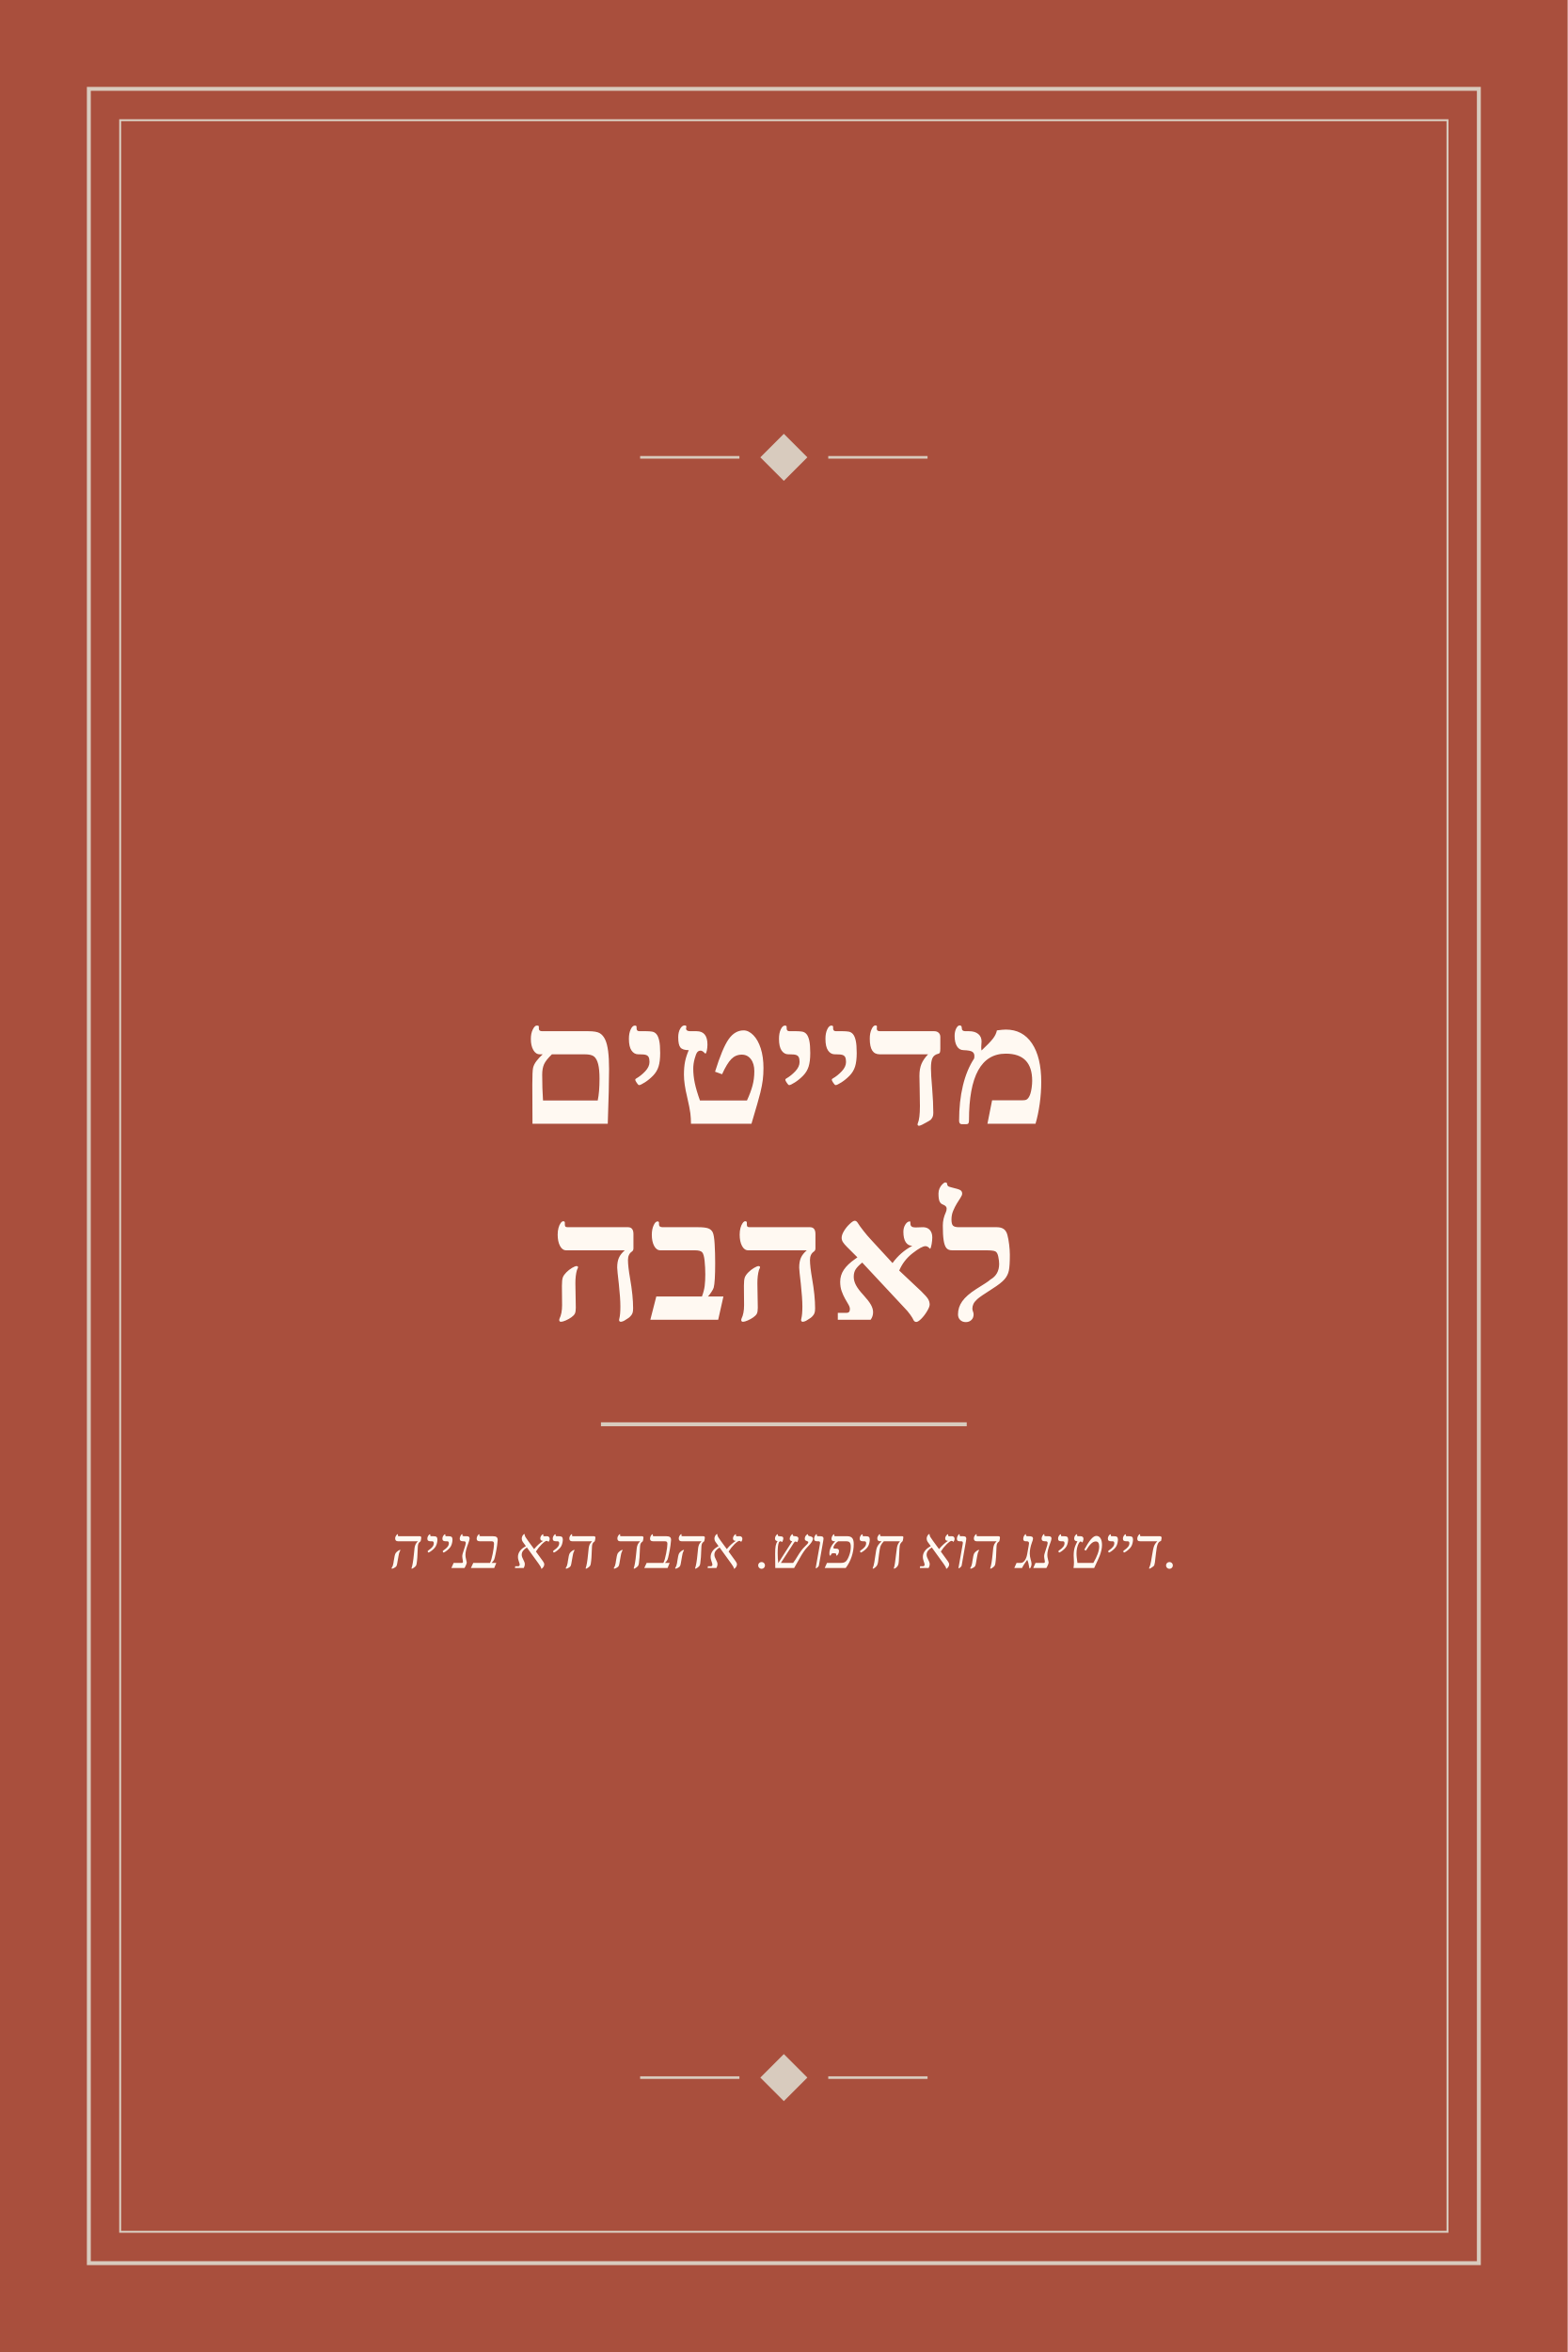
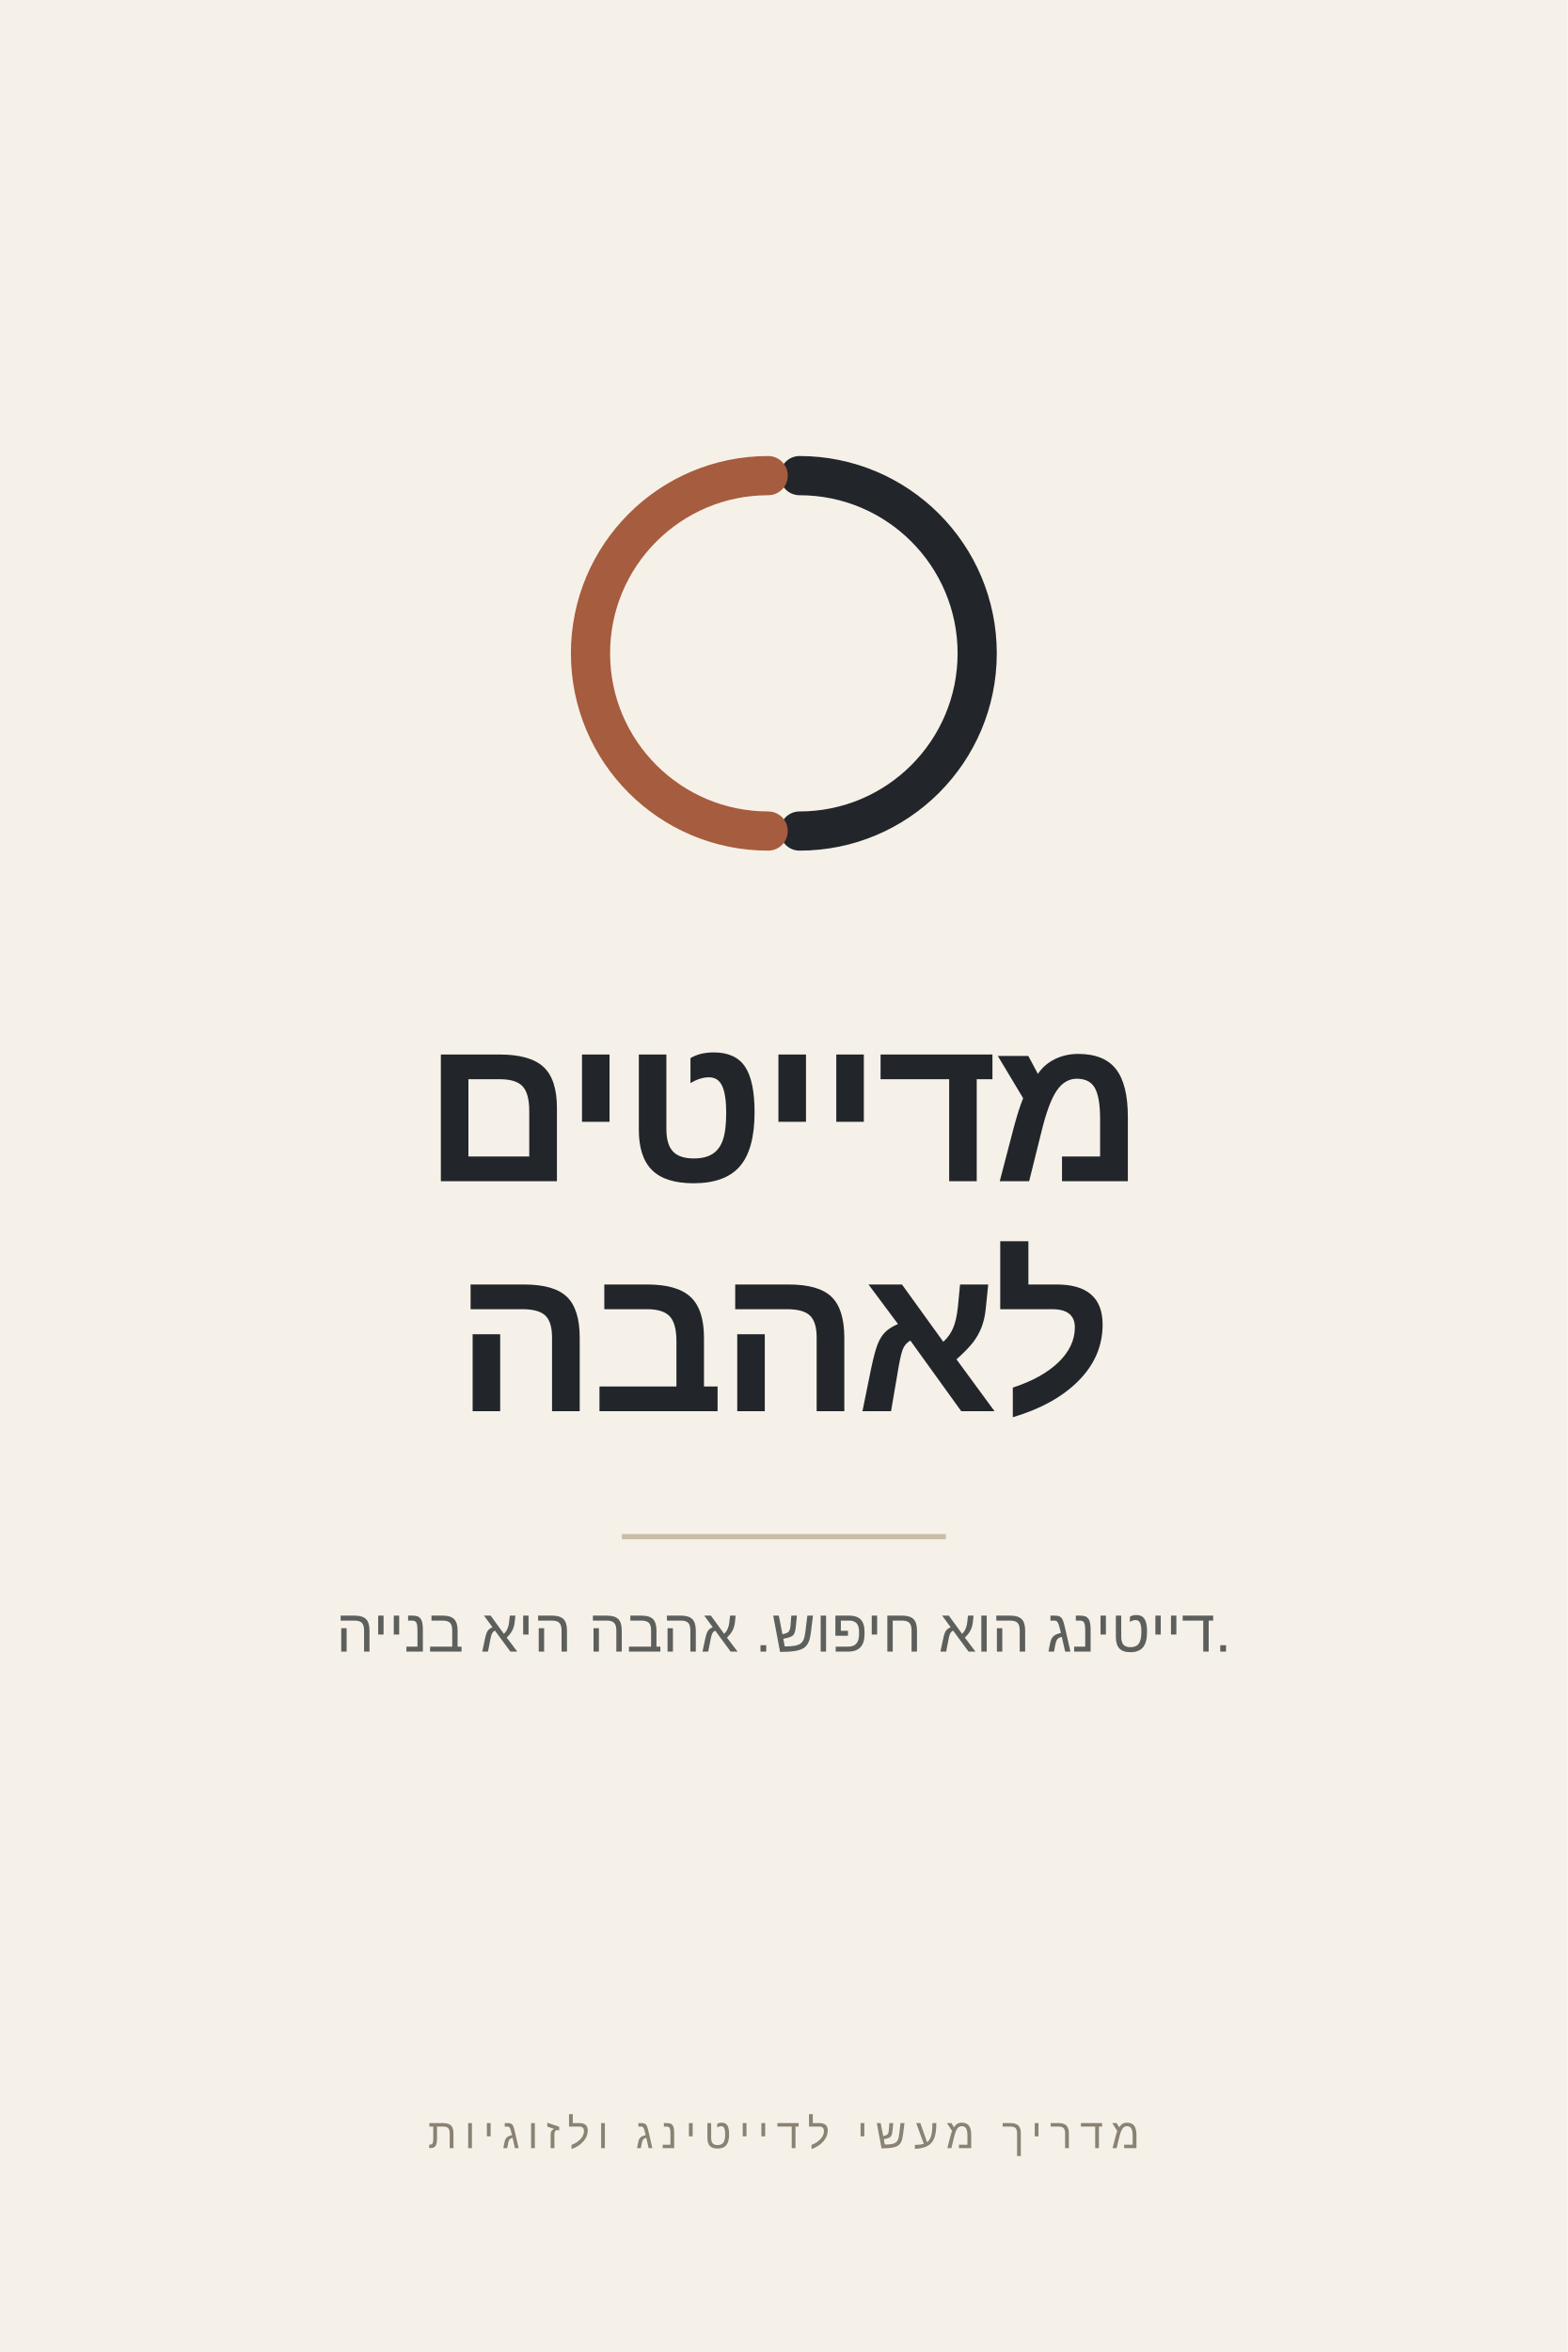
- <svg xmlns="http://www.w3.org/2000/svg" width="600" height="900" viewBox="0 0 600 900" role="img" aria-label="כריכת הספר מדייטים לאהבה">
-   <rect width="600" height="900" fill="#a94f3d" />
-   <rect x="34" y="34" width="532" height="832" fill="none" stroke="#d8cbbe" stroke-width="1.5" />
-   <rect x="46" y="46" width="508" height="808" fill="none" stroke="#d8cbbe" stroke-width="0.75" />
-   <line x1="245" y1="175" x2="283" y2="175" stroke="#d8cbbe" stroke-width="1" />
-   <polygon points="300,166 309,175 300,184 291,175" fill="#d8cbbe" />
-   <line x1="317" y1="175" x2="355" y2="175" stroke="#d8cbbe" stroke-width="1" />
-   <text x="300" y="430" text-anchor="middle" fill="#fff9f2" font-family="Georgia, 'Times New Roman', serif" font-size="64" font-weight="600" letter-spacing="1">מדייטים</text>
-   <text x="300" y="505" text-anchor="middle" fill="#fff9f2" font-family="Georgia, 'Times New Roman', serif" font-size="64" font-weight="600" letter-spacing="1">לאהבה</text>
-   <line x1="230" y1="545" x2="370" y2="545" stroke="#d8cbbe" stroke-width="1.5" />
-   <text x="300" y="600" text-anchor="middle" fill="#fff9f2" font-family="Georgia, 'Times New Roman', serif" font-size="22" font-style="italic">דייטינג הוא חיפוש. אהבה היא בנייה.</text>
-   <line x1="245" y1="795" x2="283" y2="795" stroke="#d8cbbe" stroke-width="1" />
-   <polygon points="300,786 309,795 300,804 291,795" fill="#d8cbbe" />
-   <line x1="317" y1="795" x2="355" y2="795" stroke="#d8cbbe" stroke-width="1" />
+ <svg xmlns="http://www.w3.org/2000/svg" width="600" height="900" viewBox="0 0 600 900" role="img" aria-label="עטיפת הספר מדייטים לאהבה">
+   <rect width="600" height="900" fill="#f6f1e8" />
+   <g fill="none" stroke-width="15" stroke-linecap="round">
+     <path d="M 306 182 A 68 68 0 0 1 306 318" stroke="#22262b" />
+     <path d="M 294 182 A 68 68 0 0 0 294 318" stroke="#a65c3e" />
+   </g>
+   <text x="300" y="452" text-anchor="middle" fill="#22262b" font-family="Heebo, 'Segoe UI', Arial, sans-serif" font-size="80" font-weight="800" letter-spacing="-2">מדייטים</text>
+   <text x="300" y="540" text-anchor="middle" fill="#22262b" font-family="Heebo, 'Segoe UI', Arial, sans-serif" font-size="80" font-weight="800" letter-spacing="-2">לאהבה</text>
+   <line x1="238" y1="588" x2="362" y2="588" stroke="#c9bda6" stroke-width="2" />
+   <text x="300" y="632" text-anchor="middle" fill="#5c5f5c" font-family="Heebo, 'Segoe UI', Arial, sans-serif" font-size="23" font-weight="500">דייטינג הוא חיפוש. אהבה היא בנייה.</text>
+   <text x="300" y="822" text-anchor="middle" fill="#8a8272" font-family="Heebo, 'Segoe UI', Arial, sans-serif" font-size="16" font-weight="500" letter-spacing="3">מדריך מעשי לדייטינג ולזוגיות</text>
</svg>
